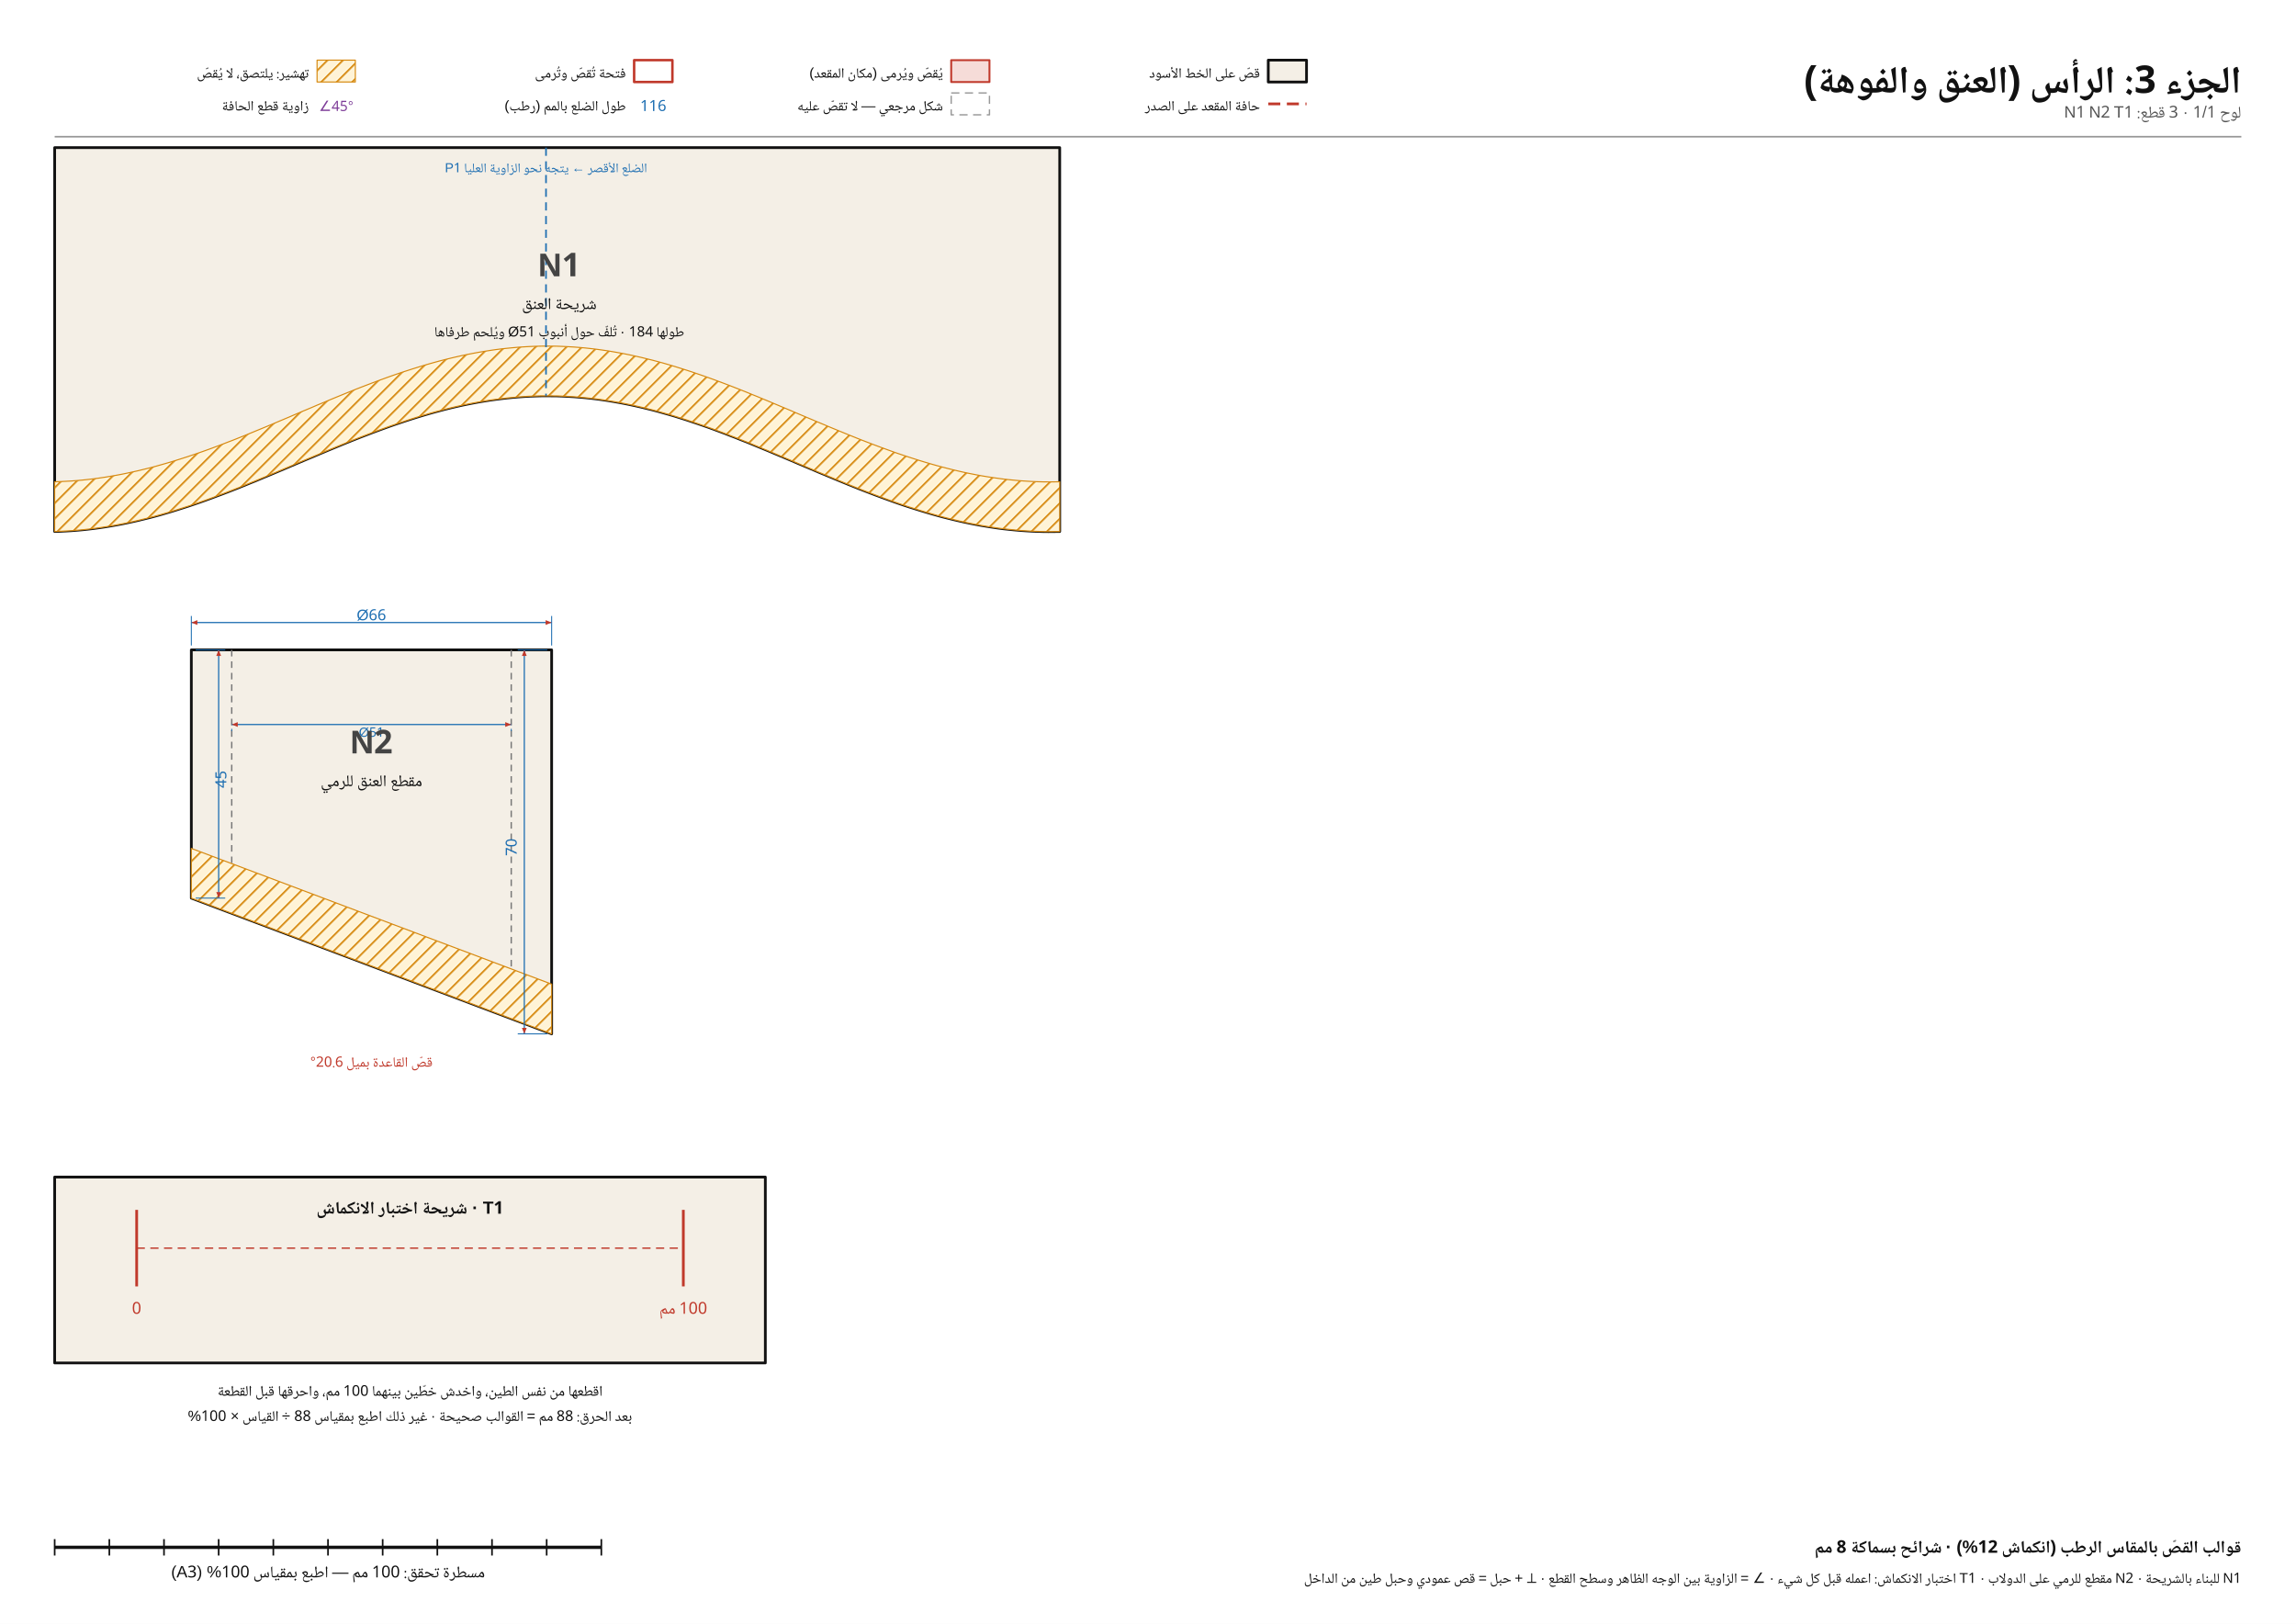
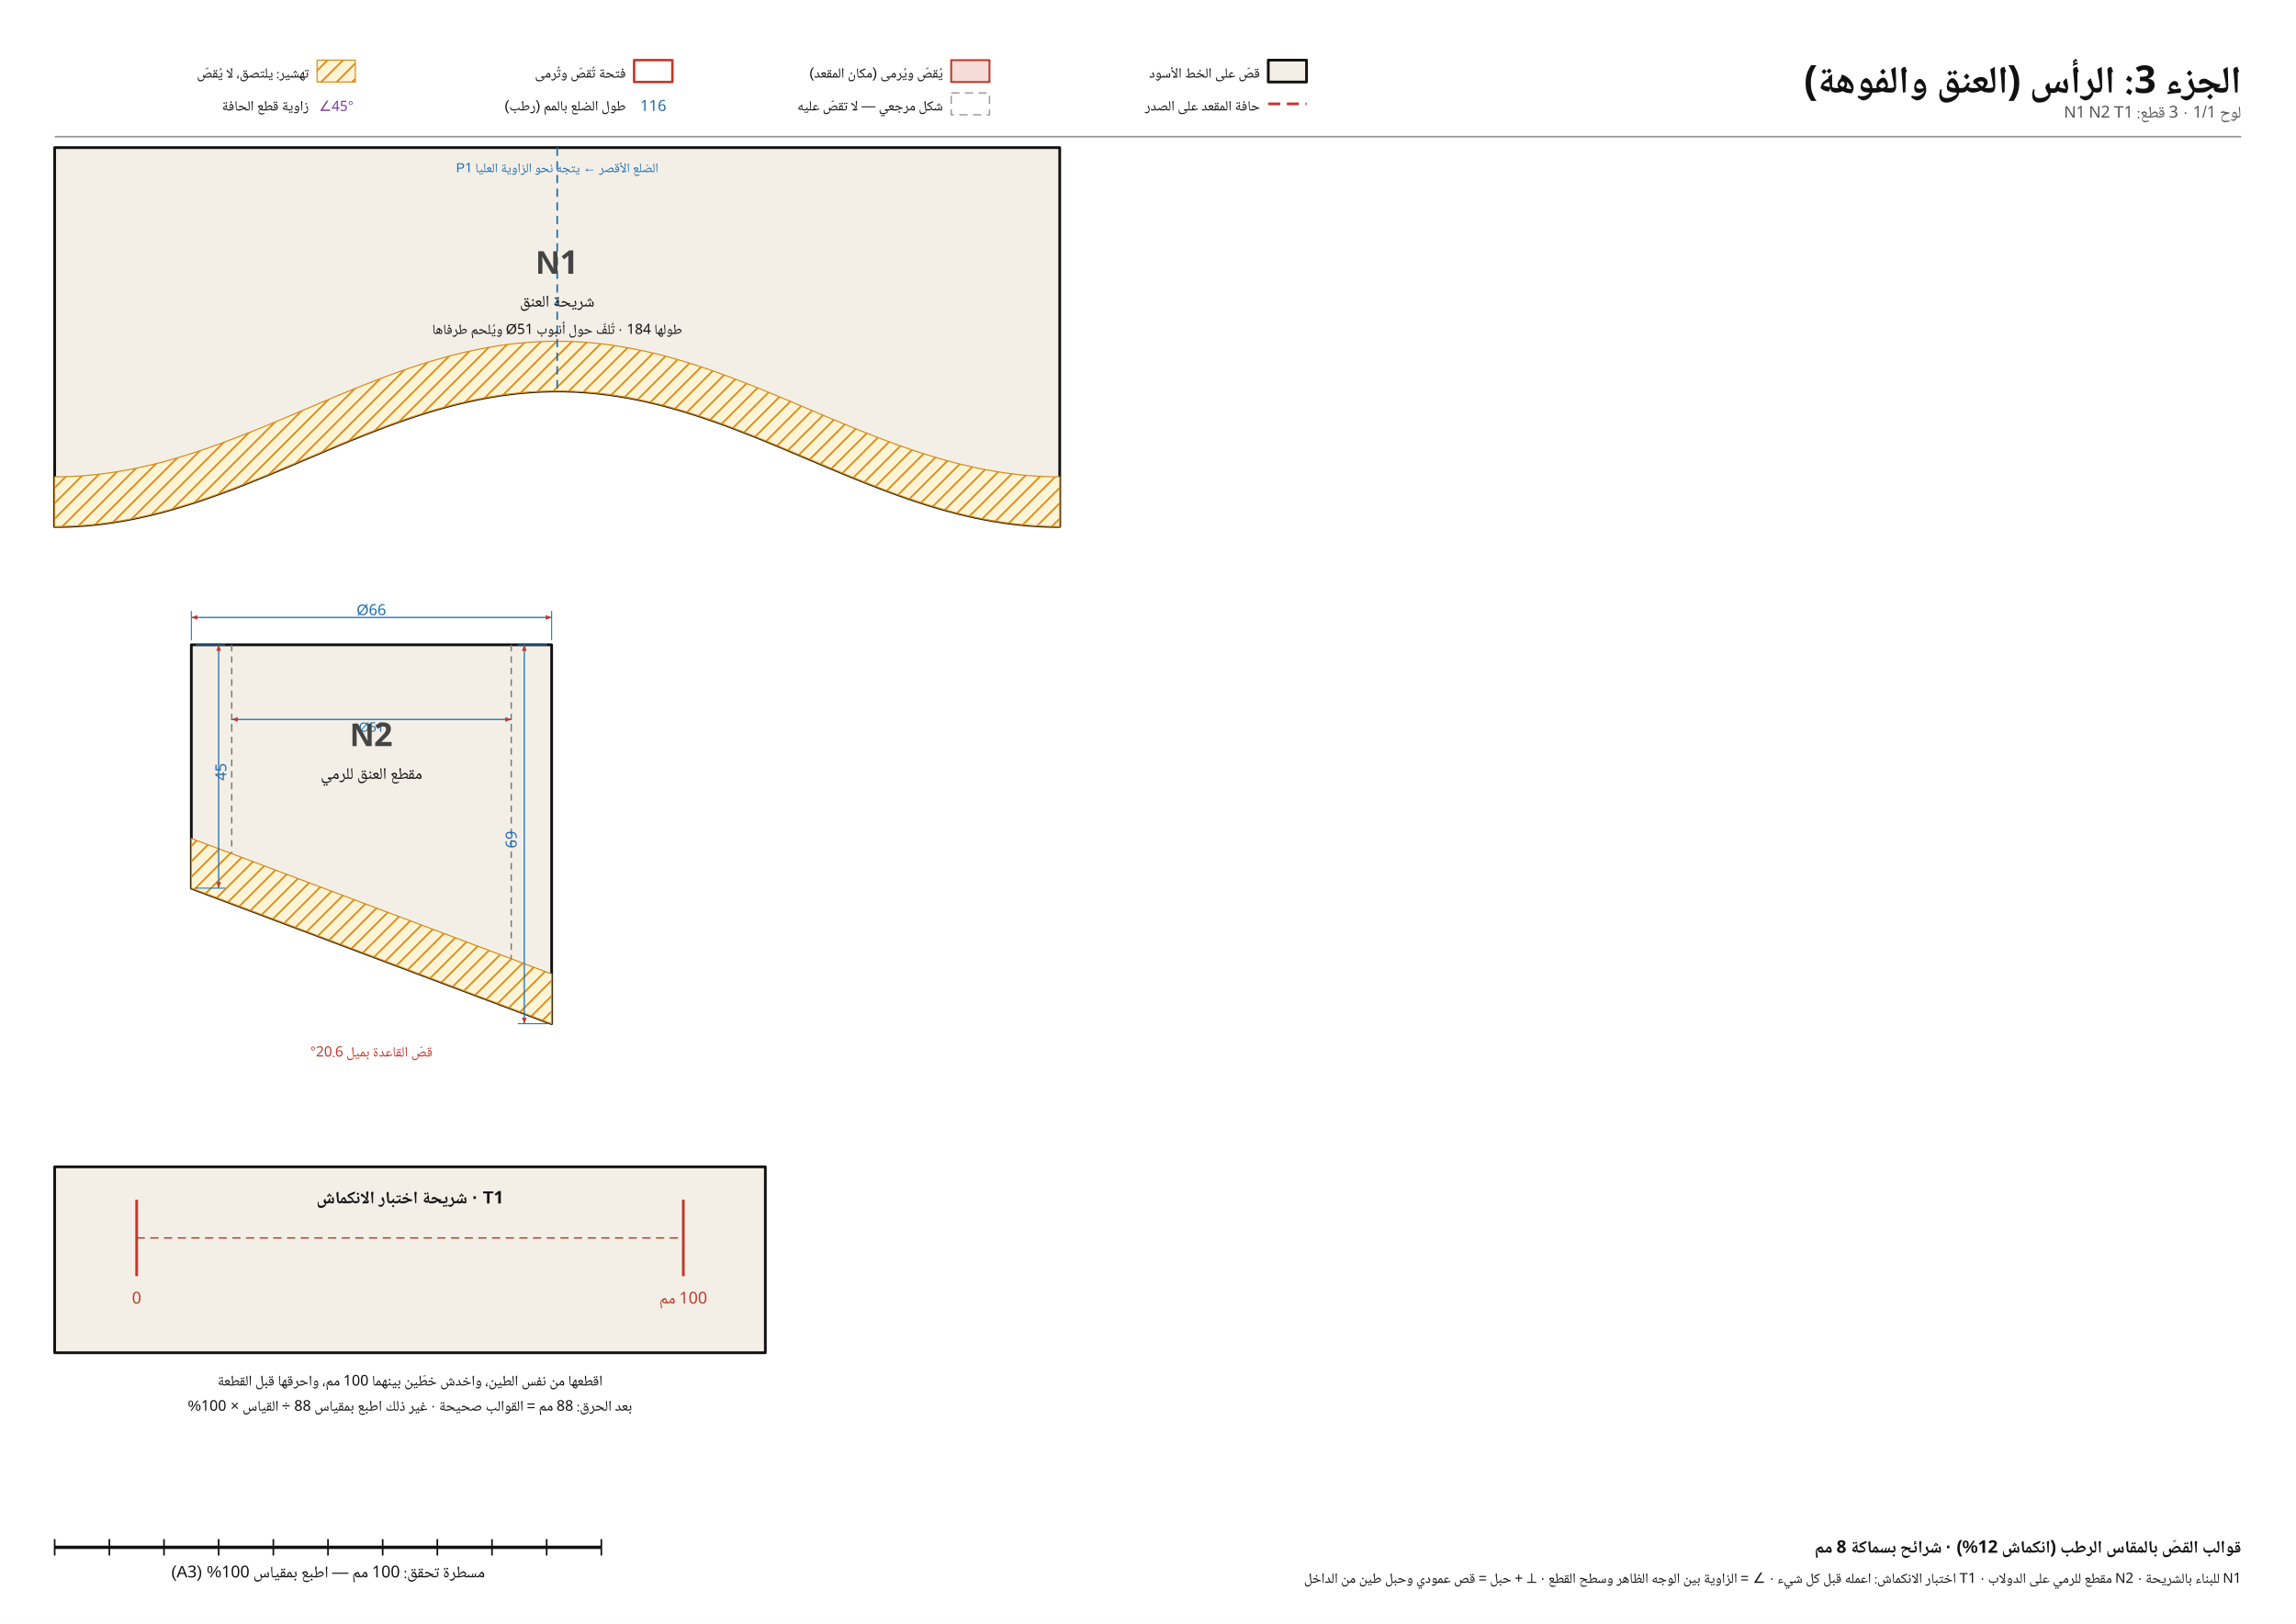
<svg xmlns="http://www.w3.org/2000/svg" width="420mm" height="297mm" viewBox="0 0 420 297" font-family="Noto Naskh Arabic, Amiri, Tahoma, Arial, sans-serif">
  <rect width="420" height="297" fill="#fff" />
  <defs>
    <marker id="ar" viewBox="0 0 10 10" refX="10" refY="5" markerWidth="5" markerHeight="5" orient="auto-start-reverse">
      <path d="M0,1 L10,5 L0,9 z" fill="#c0392b" />
    </marker>
    <marker id="ab" viewBox="0 0 10 10" refX="10" refY="5" markerWidth="4" markerHeight="4" orient="auto">
      <path d="M0,1 L10,5 L0,9 z" fill="#1f6fb2" />
    </marker>
    <pattern id="hatch" width="2" height="2" patternUnits="userSpaceOnUse" patternTransform="rotate(45)">
      <rect width="2" height="2" fill="#fff3d6" />
      <line x1="0" y1="0" x2="0" y2="2" stroke="#d68910" stroke-width="0.6" />
    </pattern>
  </defs>
-   <polygon points="10.00,97.21 11.02,97.17 12.04,97.12 13.06,97.06 14.09,96.98 15.11,96.89 16.13,96.78 17.15,96.66 18.17,96.52 19.19,96.37 20.21,96.20 21.24,96.02 22.26,95.83 23.28,95.62 24.30,95.40 25.32,95.17 26.34,94.92 27.36,94.67 28.39,94.40 29.41,94.12 30.43,93.82 31.45,93.52 32.47,93.20 33.49,92.88 34.51,92.55 35.54,92.20 36.56,91.85 37.58,91.49 38.60,91.12 39.62,90.74 40.64,90.36 41.66,89.97 42.69,89.57 43.71,89.17 44.73,88.76 45.75,88.34 46.77,87.93 47.79,87.50 48.81,87.08 49.84,86.65 50.86,86.22 51.88,85.79 52.90,85.36 53.92,84.92 54.94,84.49 55.96,84.06 56.99,83.63 58.01,83.20 59.03,82.77 60.05,82.34 61.07,81.92 62.09,81.50 63.11,81.08 64.13,80.67 65.16,80.26 66.18,79.86 67.20,79.47 68.22,79.08 69.24,78.70 70.26,78.33 71.28,77.96 72.31,77.60 73.33,77.26 74.35,76.92 75.37,76.59 76.39,76.27 77.41,75.96 78.43,75.66 79.46,75.37 80.48,75.10 81.50,74.83 82.52,74.58 83.54,74.34 84.56,74.11 85.58,73.90 86.61,73.70 87.63,73.51 88.65,73.34 89.67,73.18 90.69,73.04 91.71,72.91 92.73,72.79 93.76,72.69 94.78,72.60 95.80,72.53 96.82,72.47 97.84,72.43 98.86,72.40 99.88,72.39 100.91,72.40 101.93,72.41 102.95,72.45 103.97,72.50 104.99,72.56 106.01,72.64 107.03,72.73 108.06,72.84 109.08,72.96 110.10,73.10 111.12,73.25 112.14,73.42 113.16,73.60 114.18,73.79 115.21,74.00 116.23,74.22 117.25,74.45 118.27,74.70 119.29,74.95 120.31,75.22 121.33,75.51 122.36,75.80 123.38,76.10 124.40,76.42 125.42,76.74 126.44,77.08 127.46,77.42 128.48,77.77 129.51,78.13 130.53,78.50 131.55,78.88 132.57,79.26 133.59,79.66 134.61,80.05 135.63,80.46 136.66,80.86 137.68,81.28 138.70,81.70 139.72,82.12 140.74,82.54 141.76,82.97 142.78,83.40 143.81,83.83 144.83,84.26 145.85,84.70 146.87,85.13 147.89,85.56 148.91,85.99 149.93,86.43 150.96,86.85 151.98,87.28 153.00,87.70 154.02,88.12 155.04,88.54 156.06,88.95 157.08,89.36 158.11,89.76 159.13,90.15 160.15,90.54 161.17,90.92 162.19,91.29 163.21,91.66 164.23,92.02 165.25,92.37 166.28,92.71 167.30,93.03 168.32,93.35 169.34,93.66 170.36,93.96 171.38,94.25 172.40,94.53 173.43,94.79 174.45,95.04 175.47,95.28 176.49,95.51 177.51,95.72 178.53,95.92 179.55,96.11 180.58,96.28 181.60,96.44 182.62,96.59 183.64,96.72 184.66,96.83 185.68,96.93 186.70,97.02 187.73,97.09 188.75,97.15 189.77,97.19 190.79,97.22 191.81,97.23 192.83,97.22 193.85,97.21 193.85,27.00 10.00,27.00 10.00,97.21" fill="#f4efe6" stroke="#111" stroke-width="0.5" stroke-linejoin="round" />
-   <polygon points="10.00,97.21 10.00,88.12 11.02,88.08 12.04,88.03 13.06,87.97 14.09,87.89 15.11,87.80 16.13,87.69 17.15,87.57 18.17,87.43 19.19,87.28 20.21,87.11 21.24,86.93 22.26,86.74 23.28,86.53 24.30,86.31 25.32,86.08 26.34,85.83 27.36,85.58 28.39,85.31 29.41,85.02 30.43,84.73 31.45,84.43 32.47,84.11 33.49,83.79 34.51,83.46 35.54,83.11 36.56,82.76 37.58,82.40 38.60,82.03 39.62,81.65 40.64,81.27 41.66,80.87 42.69,80.48 43.71,80.07 44.73,79.67 45.75,79.25 46.77,78.83 47.79,78.41 48.81,77.99 49.84,77.56 50.86,77.13 51.88,76.70 52.90,76.27 53.92,75.83 54.94,75.40 55.96,74.97 56.99,74.54 58.01,74.10 59.03,73.68 60.05,73.25 61.07,72.83 62.09,72.41 63.11,71.99 64.13,71.58 65.16,71.17 66.18,70.77 67.20,70.38 68.22,69.99 69.24,69.61 70.26,69.24 71.28,68.87 72.31,68.51 73.33,68.16 74.35,67.83 75.37,67.50 76.39,67.18 77.41,66.87 78.43,66.57 79.46,66.28 80.48,66.00 81.50,65.74 82.52,65.49 83.54,65.25 84.56,65.02 85.58,64.81 86.61,64.61 87.63,64.42 88.65,64.25 89.67,64.09 90.69,63.94 91.71,63.81 92.73,63.70 93.76,63.60 94.78,63.51 95.80,63.44 96.82,63.38 97.84,63.34 98.86,63.31 99.88,63.30 100.91,63.31 101.93,63.32 102.95,63.36 103.97,63.41 104.99,63.47 106.01,63.55 107.03,63.64 108.06,63.75 109.08,63.87 110.10,64.01 111.12,64.16 112.14,64.33 113.16,64.51 114.18,64.70 115.21,64.91 116.23,65.13 117.25,65.36 118.27,65.61 119.29,65.86 120.31,66.13 121.33,66.41 122.36,66.71 123.38,67.01 124.40,67.33 125.42,67.65 126.44,67.98 127.46,68.33 128.48,68.68 129.51,69.04 130.53,69.41 131.55,69.79 132.57,70.17 133.59,70.56 134.61,70.96 135.63,71.36 136.66,71.77 137.68,72.19 138.70,72.60 139.72,73.03 140.74,73.45 141.76,73.88 142.78,74.31 143.81,74.74 144.83,75.17 145.85,75.61 146.87,76.04 147.89,76.47 148.91,76.90 149.93,77.33 150.96,77.76 151.98,78.19 153.00,78.61 154.02,79.03 155.04,79.45 156.06,79.86 157.08,80.27 158.11,80.67 159.13,81.06 160.15,81.45 161.17,81.83 162.19,82.20 163.21,82.57 164.23,82.93 165.25,83.27 166.28,83.61 167.30,83.94 168.32,84.26 169.34,84.57 170.36,84.87 171.38,85.16 172.40,85.43 173.43,85.70 174.45,85.95 175.47,86.19 176.49,86.42 177.51,86.63 178.53,86.83 179.55,87.02 180.58,87.19 181.60,87.35 182.62,87.49 183.64,87.63 184.66,87.74 185.68,87.84 186.70,87.93 187.73,88.00 188.75,88.06 189.77,88.10 190.79,88.13 191.81,88.14 192.83,88.13 193.85,88.12 193.85,97.21 192.83,97.22 191.81,97.23 190.79,97.22 189.77,97.19 188.75,97.15 187.73,97.09 186.70,97.02 185.68,96.93 184.66,96.83 183.64,96.72 182.62,96.59 181.60,96.44 180.58,96.28 179.55,96.11 178.53,95.92 177.51,95.72 176.49,95.51 175.47,95.28 174.45,95.04 173.43,94.79 172.40,94.53 171.38,94.25 170.36,93.96 169.34,93.66 168.32,93.35 167.30,93.03 166.28,92.71 165.25,92.37 164.23,92.02 163.21,91.66 162.19,91.29 161.17,90.92 160.15,90.54 159.13,90.15 158.11,89.76 157.08,89.36 156.06,88.95 155.04,88.54 154.02,88.12 153.00,87.70 151.98,87.28 150.96,86.85 149.93,86.43 148.91,85.99 147.89,85.56 146.87,85.13 145.85,84.70 144.83,84.26 143.81,83.83 142.78,83.40 141.76,82.97 140.74,82.54 139.72,82.12 138.70,81.70 137.68,81.28 136.66,80.86 135.63,80.46 134.61,80.05 133.59,79.66 132.57,79.26 131.55,78.88 130.53,78.50 129.51,78.13 128.48,77.77 127.46,77.42 126.44,77.08 125.42,76.74 124.40,76.42 123.38,76.10 122.36,75.80 121.33,75.51 120.31,75.22 119.29,74.95 118.27,74.70 117.25,74.45 116.23,74.22 115.21,74.00 114.18,73.79 113.16,73.60 112.14,73.42 111.12,73.25 110.10,73.10 109.08,72.96 108.06,72.84 107.03,72.73 106.01,72.64 104.99,72.56 103.97,72.50 102.95,72.45 101.93,72.41 100.91,72.40 99.88,72.39 98.86,72.40 97.84,72.43 96.82,72.47 95.80,72.53 94.78,72.60 93.76,72.69 92.73,72.79 91.71,72.91 90.69,73.04 89.67,73.18 88.65,73.34 87.63,73.51 86.61,73.70 85.58,73.90 84.56,74.11 83.54,74.34 82.52,74.58 81.50,74.83 80.48,75.10 79.46,75.37 78.43,75.66 77.41,75.96 76.39,76.27 75.37,76.59 74.35,76.92 73.33,77.26 72.31,77.60 71.28,77.96 70.26,78.33 69.24,78.70 68.22,79.08 67.20,79.47 66.18,79.86 65.16,80.26 64.13,80.67 63.11,81.08 62.09,81.50 61.07,81.92 60.05,82.34 59.03,82.77 58.01,83.20 56.99,83.63 55.96,84.06 54.94,84.49 53.92,84.92 52.90,85.36 51.88,85.79 50.86,86.22 49.84,86.65 48.81,87.08 47.79,87.50 46.77,87.93 45.75,88.34 44.73,88.76 43.71,89.17 42.69,89.57 41.66,89.97 40.64,90.36 39.62,90.74 38.60,91.12 37.58,91.49 36.56,91.85 35.54,92.20 34.51,92.55 33.49,92.88 32.47,93.20 31.45,93.52 30.43,93.82 29.41,94.12 28.39,94.40 27.36,94.67 26.34,94.92 25.32,95.17 24.30,95.40 23.28,95.62 22.26,95.83 21.24,96.02 20.21,96.20 19.19,96.37 18.17,96.52 17.15,96.66 16.13,96.78 15.11,96.89 14.09,96.98 13.06,97.06 12.04,97.12 11.02,97.17 10.00,97.21" fill="url(#hatch)" stroke="#d68910" stroke-width="0.2" stroke-linejoin="round" />
-   <line x1="99.88" y1="27.00" x2="99.88" y2="72.39" stroke="#1f6fb2" stroke-width="0.3" stroke-dasharray="1.5,1" />
-   <text x="99.88" y="31.50" font-size="2.4" text-anchor="middle" fill="#1f6fb2" font-weight="normal" direction="rtl">الضلع الأقصر ← يتجه نحو الزاوية العليا P1</text>
-   <text x="102.31" y="61.53" font-size="2.6" text-anchor="middle" fill="#111" font-weight="normal" direction="rtl">طولها 184 · تُلفّ حول أنبوب Ø51 ويُلحم طرفاها</text>
-   <text x="102.31" y="50.53" font-size="6" text-anchor="middle" fill="#444" font-weight="bold" direction="ltr">N1</text>
-   <text x="102.31" y="56.53" font-size="3" text-anchor="middle" fill="#111" font-weight="normal" direction="rtl">شريحة العنق</text>
-   <polygon points="35.00,164.26 100.91,189.09 100.91,118.86 35.00,118.86" fill="#f4efe6" stroke="#111" stroke-width="0.5" stroke-linejoin="round" />
-   <line x1="42.39" y1="118.86" x2="42.39" y2="167.04" stroke="#777" stroke-width="0.25" stroke-dasharray="1.2,0.9" />
-   <line x1="93.52" y1="118.86" x2="93.52" y2="186.31" stroke="#777" stroke-width="0.25" stroke-dasharray="1.2,0.9" />
-   <polygon points="35.00,164.26 100.91,189.09 100.91,180.00 35.00,155.17" fill="url(#hatch)" stroke="#d68910" stroke-width="0.2" stroke-linejoin="round" />
-   <line x1="35.00" y1="118.06" x2="35.00" y2="112.66" stroke="#1f6fb2" stroke-width="0.18" />
-   <line x1="100.91" y1="118.06" x2="100.91" y2="112.66" stroke="#1f6fb2" stroke-width="0.18" />
-   <line x1="35.00" y1="113.86" x2="100.91" y2="113.86" stroke="#1f6fb2" stroke-width="0.22" marker-start="url(#ar)" marker-end="url(#ar)" />
-   <text x="67.95" y="113.44" font-size="2.8" text-anchor="middle" fill="#1f6fb2" font-weight="normal" direction="ltr">Ø66</text>
-   <line x1="42.39" y1="133.30" x2="42.39" y2="133.71" stroke="#1f6fb2" stroke-width="0.18" />
-   <line x1="93.52" y1="133.30" x2="93.52" y2="133.71" stroke="#1f6fb2" stroke-width="0.18" />
-   <line x1="42.39" y1="132.51" x2="93.52" y2="132.51" stroke="#1f6fb2" stroke-width="0.22" marker-start="url(#ar)" marker-end="url(#ar)" />
-   <text x="67.95" y="134.75" font-size="2.4" text-anchor="middle" fill="#1f6fb2" font-weight="normal" direction="ltr">Ø51</text>
-   <line x1="35.80" y1="164.26" x2="41.20" y2="164.26" stroke="#1f6fb2" stroke-width="0.18" />
-   <line x1="35.80" y1="118.86" x2="41.20" y2="118.86" stroke="#1f6fb2" stroke-width="0.18" />
-   <line x1="40.00" y1="164.26" x2="40.00" y2="118.86" stroke="#1f6fb2" stroke-width="0.22" marker-start="url(#ar)" marker-end="url(#ar)" />
-   <text x="41.40" y="142.54" font-size="2.8" text-anchor="middle" fill="#1f6fb2" font-weight="normal" direction="ltr" transform="rotate(-90.0 41.40 142.54)">45</text>
-   <line x1="100.11" y1="189.09" x2="94.71" y2="189.09" stroke="#1f6fb2" stroke-width="0.18" />
-   <line x1="100.11" y1="118.86" x2="94.71" y2="118.86" stroke="#1f6fb2" stroke-width="0.18" />
-   <line x1="95.91" y1="189.09" x2="95.91" y2="118.86" stroke="#1f6fb2" stroke-width="0.22" marker-start="url(#ar)" marker-end="url(#ar)" />
-   <text x="94.51" y="154.96" font-size="2.8" text-anchor="middle" fill="#1f6fb2" font-weight="normal" direction="ltr" transform="rotate(-90.0 94.51 154.96)">70</text>
-   <text x="67.95" y="195.09" font-size="2.6" text-anchor="middle" fill="#c0392b" font-weight="normal" direction="rtl">قصّ القاعدة بميل 20.6°</text>
-   <text x="67.95" y="137.79" font-size="6" text-anchor="middle" fill="#444" font-weight="bold" direction="ltr">N2</text>
-   <text x="67.95" y="143.79" font-size="3" text-anchor="middle" fill="#111" font-weight="normal" direction="rtl">مقطع العنق للرمي</text>
-   <polygon points="10.00,215.28 140.00,215.28 140.00,249.28 10.00,249.28" fill="#f4efe6" stroke="#111" stroke-width="0.5" stroke-linejoin="round" />
-   <line x1="25.00" y1="221.28" x2="25.00" y2="235.28" stroke="#c0392b" stroke-width="0.5" />
-   <text x="25.00" y="240.28" font-size="3" text-anchor="middle" fill="#c0392b" font-weight="normal" direction="ltr">0</text>
-   <line x1="125.00" y1="221.28" x2="125.00" y2="235.28" stroke="#c0392b" stroke-width="0.5" />
-   <text x="125.00" y="240.28" font-size="3" text-anchor="middle" fill="#c0392b" font-weight="normal" direction="rtl">100 مم</text>
-   <line x1="25.00" y1="228.28" x2="125.00" y2="228.28" stroke="#c0392b" stroke-width="0.25" stroke-dasharray="1.5,1" />
-   <text x="75.00" y="255.28" font-size="2.7" text-anchor="middle" fill="#111" font-weight="normal" direction="rtl">اقطعها من نفس الطين، واخدش خطّين بينهما 100 مم، واحرقها قبل القطعة</text>
-   <text x="75.00" y="259.88" font-size="2.7" text-anchor="middle" fill="#111" font-weight="normal" direction="rtl">بعد الحرق: 88 مم = القوالب صحيحة · غير ذلك اطبع بمقياس 88 ÷ القياس × 100%</text>
-   <text x="75.00" y="221.98" font-size="3.2" text-anchor="middle" fill="#111" font-weight="bold" direction="rtl">T1 · شريحة اختبار الانكماش</text>
+   <polygon points="10.00,96.30 11.02,96.29 12.04,96.27 13.06,96.23 14.09,96.18 15.11,96.11 16.13,96.03 17.15,95.93 18.17,95.82 19.19,95.69 20.21,95.55 21.24,95.39 22.26,95.23 23.28,95.04 24.30,94.85 25.32,94.64 26.34,94.41 27.36,94.18 28.39,93.93 29.41,93.67 30.43,93.40 31.45,93.11 32.47,92.82 33.49,92.51 34.51,92.20 35.54,91.87 36.56,91.53 37.58,91.19 38.60,90.83 39.62,90.47 40.64,90.10 41.66,89.72 42.69,89.34 43.71,88.94 44.73,88.55 45.75,88.14 46.77,87.73 47.79,87.32 48.81,86.90 49.84,86.48 50.86,86.05 51.88,85.63 52.90,85.20 53.92,84.77 54.94,84.33 55.96,83.90 56.99,83.47 58.01,83.04 59.03,82.61 60.05,82.18 61.07,81.75 62.09,81.32 63.11,80.90 64.13,80.48 65.16,80.07 66.18,79.66 67.20,79.26 68.22,78.86 69.24,78.47 70.26,78.08 71.28,77.70 72.31,77.33 73.33,76.97 74.35,76.62 75.37,76.27 76.39,75.93 77.41,75.61 78.43,75.29 79.46,74.98 80.48,74.69 81.50,74.41 82.52,74.13 83.54,73.87 84.56,73.63 85.58,73.39 86.61,73.17 87.63,72.96 88.65,72.76 89.67,72.58 90.69,72.41 91.71,72.25 92.73,72.11 93.76,71.99 94.78,71.87 95.80,71.78 96.82,71.69 97.84,71.63 98.86,71.57 99.88,71.54 100.91,71.51 101.93,71.51 102.95,71.51 103.97,71.54 104.99,71.57 106.01,71.63 107.03,71.69 108.06,71.78 109.08,71.87 110.10,71.99 111.12,72.11 112.14,72.25 113.16,72.41 114.18,72.58 115.21,72.76 116.23,72.96 117.25,73.17 118.27,73.39 119.29,73.63 120.31,73.87 121.33,74.13 122.36,74.41 123.38,74.69 124.40,74.98 125.42,75.29 126.44,75.61 127.46,75.93 128.48,76.27 129.51,76.62 130.53,76.97 131.55,77.33 132.57,77.70 133.59,78.08 134.61,78.47 135.63,78.86 136.66,79.26 137.68,79.66 138.70,80.07 139.72,80.48 140.74,80.90 141.76,81.32 142.78,81.75 143.81,82.18 144.83,82.61 145.85,83.04 146.87,83.47 147.89,83.90 148.91,84.33 149.93,84.77 150.96,85.20 151.98,85.63 153.00,86.05 154.02,86.48 155.04,86.90 156.06,87.32 157.08,87.73 158.11,88.14 159.13,88.55 160.15,88.94 161.17,89.34 162.19,89.72 163.21,90.10 164.23,90.47 165.25,90.83 166.28,91.19 167.30,91.53 168.32,91.87 169.34,92.20 170.36,92.51 171.38,92.82 172.40,93.11 173.43,93.40 174.45,93.67 175.47,93.93 176.49,94.18 177.51,94.41 178.53,94.64 179.55,94.85 180.58,95.04 181.60,95.23 182.62,95.39 183.64,95.55 184.66,95.69 185.68,95.82 186.70,95.93 187.73,96.03 188.75,96.11 189.77,96.18 190.79,96.23 191.81,96.27 192.83,96.29 193.85,96.30 193.85,27.00 10.00,27.00 10.00,96.30" fill="#f4efe6" stroke="#111" stroke-width="0.5" stroke-linejoin="round" />
+   <polygon points="10.00,96.30 10.00,87.21 11.02,87.20 12.04,87.18 13.06,87.14 14.09,87.09 15.11,87.02 16.13,86.94 17.15,86.84 18.17,86.73 19.19,86.60 20.21,86.46 21.24,86.30 22.26,86.13 23.28,85.95 24.30,85.76 25.32,85.55 26.34,85.32 27.36,85.09 28.39,84.84 29.41,84.58 30.43,84.31 31.45,84.02 32.47,83.73 33.49,83.42 34.51,83.11 35.54,82.78 36.56,82.44 37.58,82.10 38.60,81.74 39.62,81.38 40.64,81.01 41.66,80.63 42.69,80.24 43.71,79.85 44.73,79.45 45.75,79.05 46.77,78.64 47.79,78.23 48.81,77.81 49.84,77.39 50.86,76.96 51.88,76.54 52.90,76.11 53.92,75.68 54.94,75.24 55.96,74.81 56.99,74.38 58.01,73.95 59.03,73.51 60.05,73.09 61.07,72.66 62.09,72.23 63.11,71.81 64.13,71.39 65.16,70.98 66.18,70.57 67.20,70.17 68.22,69.77 69.24,69.38 70.26,68.99 71.28,68.61 72.31,68.24 73.33,67.88 74.35,67.52 75.37,67.18 76.39,66.84 77.41,66.52 78.43,66.20 79.46,65.89 80.48,65.60 81.50,65.31 82.52,65.04 83.54,64.78 84.56,64.53 85.58,64.30 86.61,64.08 87.63,63.87 88.65,63.67 89.67,63.49 90.69,63.32 91.71,63.16 92.73,63.02 93.76,62.90 94.78,62.78 95.80,62.69 96.82,62.60 97.84,62.54 98.86,62.48 99.88,62.45 100.91,62.42 101.93,62.41 102.95,62.42 103.97,62.45 104.99,62.48 106.01,62.54 107.03,62.60 108.06,62.69 109.08,62.78 110.10,62.90 111.12,63.02 112.14,63.16 113.16,63.32 114.18,63.49 115.21,63.67 116.23,63.87 117.25,64.08 118.27,64.30 119.29,64.53 120.31,64.78 121.33,65.04 122.36,65.31 123.38,65.60 124.40,65.89 125.42,66.20 126.44,66.52 127.46,66.84 128.48,67.18 129.51,67.52 130.53,67.88 131.55,68.24 132.57,68.61 133.59,68.99 134.61,69.38 135.63,69.77 136.66,70.17 137.68,70.57 138.70,70.98 139.72,71.39 140.74,71.81 141.76,72.23 142.78,72.66 143.81,73.09 144.83,73.51 145.85,73.95 146.87,74.38 147.89,74.81 148.91,75.24 149.93,75.68 150.96,76.11 151.98,76.54 153.00,76.96 154.02,77.39 155.04,77.81 156.06,78.23 157.08,78.64 158.11,79.05 159.13,79.45 160.15,79.85 161.17,80.24 162.19,80.63 163.21,81.01 164.23,81.38 165.25,81.74 166.28,82.10 167.30,82.44 168.32,82.78 169.34,83.11 170.36,83.42 171.38,83.73 172.40,84.02 173.43,84.31 174.45,84.58 175.47,84.84 176.49,85.09 177.51,85.32 178.53,85.55 179.55,85.76 180.58,85.95 181.60,86.13 182.62,86.30 183.64,86.46 184.66,86.60 185.68,86.73 186.70,86.84 187.73,86.94 188.75,87.02 189.77,87.09 190.79,87.14 191.81,87.18 192.83,87.20 193.85,87.21 193.85,96.30 192.83,96.29 191.81,96.27 190.79,96.23 189.77,96.18 188.75,96.11 187.73,96.03 186.70,95.93 185.68,95.82 184.66,95.69 183.64,95.55 182.62,95.39 181.60,95.23 180.58,95.04 179.55,94.85 178.53,94.64 177.51,94.41 176.49,94.18 175.47,93.93 174.45,93.67 173.43,93.40 172.40,93.11 171.38,92.82 170.36,92.51 169.34,92.20 168.32,91.87 167.30,91.53 166.28,91.19 165.25,90.83 164.23,90.47 163.21,90.10 162.19,89.72 161.17,89.34 160.15,88.94 159.13,88.55 158.11,88.14 157.08,87.73 156.06,87.32 155.04,86.90 154.02,86.48 153.00,86.05 151.98,85.63 150.96,85.20 149.93,84.77 148.91,84.33 147.89,83.90 146.87,83.47 145.85,83.04 144.83,82.61 143.81,82.18 142.78,81.75 141.76,81.32 140.74,80.90 139.72,80.48 138.70,80.07 137.68,79.66 136.66,79.26 135.63,78.86 134.61,78.47 133.59,78.08 132.57,77.70 131.55,77.33 130.53,76.97 129.51,76.62 128.48,76.27 127.46,75.93 126.44,75.61 125.42,75.29 124.40,74.98 123.38,74.69 122.36,74.41 121.33,74.13 120.31,73.87 119.29,73.63 118.27,73.39 117.25,73.17 116.23,72.96 115.21,72.76 114.18,72.58 113.16,72.41 112.14,72.25 111.12,72.11 110.10,71.99 109.08,71.87 108.06,71.78 107.03,71.69 106.01,71.63 104.99,71.57 103.97,71.54 102.95,71.51 101.93,71.51 100.91,71.51 99.88,71.54 98.86,71.57 97.84,71.63 96.82,71.69 95.80,71.78 94.78,71.87 93.76,71.99 92.73,72.11 91.71,72.25 90.69,72.41 89.67,72.58 88.65,72.76 87.63,72.96 86.61,73.17 85.58,73.39 84.56,73.63 83.54,73.87 82.52,74.13 81.50,74.41 80.48,74.69 79.46,74.98 78.43,75.29 77.41,75.61 76.39,75.93 75.37,76.27 74.35,76.62 73.33,76.97 72.31,77.33 71.28,77.70 70.26,78.08 69.24,78.47 68.22,78.86 67.20,79.26 66.18,79.66 65.16,80.07 64.13,80.48 63.11,80.90 62.09,81.32 61.07,81.75 60.05,82.18 59.03,82.61 58.01,83.04 56.99,83.47 55.96,83.90 54.94,84.33 53.92,84.77 52.90,85.20 51.88,85.63 50.86,86.05 49.84,86.48 48.81,86.90 47.79,87.32 46.77,87.73 45.75,88.14 44.73,88.55 43.71,88.94 42.69,89.34 41.66,89.72 40.64,90.10 39.62,90.47 38.60,90.83 37.58,91.19 36.56,91.53 35.54,91.87 34.51,92.20 33.49,92.51 32.47,92.82 31.45,93.11 30.43,93.40 29.41,93.67 28.39,93.93 27.36,94.18 26.34,94.41 25.32,94.64 24.30,94.85 23.28,95.04 22.26,95.23 21.24,95.39 20.21,95.55 19.19,95.69 18.17,95.82 17.15,95.93 16.13,96.03 15.11,96.11 14.09,96.18 13.06,96.23 12.04,96.27 11.02,96.29 10.00,96.30" fill="url(#hatch)" stroke="#d68910" stroke-width="0.2" stroke-linejoin="round" />
+   <line x1="101.93" y1="27.00" x2="101.93" y2="71.51" stroke="#1f6fb2" stroke-width="0.3" stroke-dasharray="1.5,1" />
+   <text x="101.93" y="31.50" font-size="2.4" text-anchor="middle" fill="#1f6fb2" font-weight="normal" direction="rtl">الضلع الأقصر ← يتجه نحو الزاوية العليا P1</text>
+   <text x="101.93" y="61.08" font-size="2.6" text-anchor="middle" fill="#111" font-weight="normal" direction="rtl">طولها 184 · تُلفّ حول أنبوب Ø51 ويُلحم طرفاها</text>
+   <text x="101.93" y="50.08" font-size="6" text-anchor="middle" fill="#444" font-weight="bold" direction="ltr">N1</text>
+   <text x="101.93" y="56.08" font-size="3" text-anchor="middle" fill="#111" font-weight="normal" direction="rtl">شريحة العنق</text>
+   <polygon points="35.00,162.44 100.91,187.23 100.91,117.93 35.00,117.93" fill="#f4efe6" stroke="#111" stroke-width="0.5" stroke-linejoin="round" />
+   <line x1="42.39" y1="117.93" x2="42.39" y2="165.22" stroke="#777" stroke-width="0.25" stroke-dasharray="1.2,0.9" />
+   <line x1="93.52" y1="117.93" x2="93.52" y2="184.45" stroke="#777" stroke-width="0.25" stroke-dasharray="1.2,0.9" />
+   <polygon points="35.00,162.44 100.91,187.23 100.91,178.14 35.00,153.35" fill="url(#hatch)" stroke="#d68910" stroke-width="0.2" stroke-linejoin="round" />
+   <line x1="35.00" y1="117.13" x2="35.00" y2="111.73" stroke="#1f6fb2" stroke-width="0.18" />
+   <line x1="100.91" y1="117.13" x2="100.91" y2="111.73" stroke="#1f6fb2" stroke-width="0.18" />
+   <line x1="35.00" y1="112.93" x2="100.91" y2="112.93" stroke="#1f6fb2" stroke-width="0.22" marker-start="url(#ar)" marker-end="url(#ar)" />
+   <text x="67.95" y="112.51" font-size="2.8" text-anchor="middle" fill="#1f6fb2" font-weight="normal" direction="ltr">Ø66</text>
+   <line x1="42.39" y1="132.37" x2="42.39" y2="132.78" stroke="#1f6fb2" stroke-width="0.18" />
+   <line x1="93.52" y1="132.37" x2="93.52" y2="132.78" stroke="#1f6fb2" stroke-width="0.18" />
+   <line x1="42.39" y1="131.58" x2="93.52" y2="131.58" stroke="#1f6fb2" stroke-width="0.22" marker-start="url(#ar)" marker-end="url(#ar)" />
+   <text x="67.95" y="133.82" font-size="2.4" text-anchor="middle" fill="#1f6fb2" font-weight="normal" direction="ltr">Ø51</text>
+   <line x1="35.80" y1="162.44" x2="41.20" y2="162.44" stroke="#1f6fb2" stroke-width="0.18" />
+   <line x1="35.80" y1="117.93" x2="41.20" y2="117.93" stroke="#1f6fb2" stroke-width="0.18" />
+   <line x1="40.00" y1="162.44" x2="40.00" y2="117.93" stroke="#1f6fb2" stroke-width="0.22" marker-start="url(#ar)" marker-end="url(#ar)" />
+   <text x="41.40" y="141.17" font-size="2.8" text-anchor="middle" fill="#1f6fb2" font-weight="normal" direction="ltr" transform="rotate(-90.0 41.40 141.17)">45</text>
+   <line x1="100.11" y1="187.23" x2="94.71" y2="187.23" stroke="#1f6fb2" stroke-width="0.18" />
+   <line x1="100.11" y1="117.93" x2="94.71" y2="117.93" stroke="#1f6fb2" stroke-width="0.18" />
+   <line x1="95.91" y1="187.23" x2="95.91" y2="117.93" stroke="#1f6fb2" stroke-width="0.22" marker-start="url(#ar)" marker-end="url(#ar)" />
+   <text x="94.51" y="153.56" font-size="2.8" text-anchor="middle" fill="#1f6fb2" font-weight="normal" direction="ltr" transform="rotate(-90.0 94.51 153.56)">69</text>
+   <text x="67.95" y="193.23" font-size="2.6" text-anchor="middle" fill="#c0392b" font-weight="normal" direction="rtl">قصّ القاعدة بميل 20.6°</text>
+   <text x="67.95" y="136.46" font-size="6" text-anchor="middle" fill="#444" font-weight="bold" direction="ltr">N2</text>
+   <text x="67.95" y="142.46" font-size="3" text-anchor="middle" fill="#111" font-weight="normal" direction="rtl">مقطع العنق للرمي</text>
+   <polygon points="10.00,213.41 140.00,213.41 140.00,247.41 10.00,247.41" fill="#f4efe6" stroke="#111" stroke-width="0.5" stroke-linejoin="round" />
+   <line x1="25.00" y1="219.41" x2="25.00" y2="233.41" stroke="#c0392b" stroke-width="0.5" />
+   <text x="25.00" y="238.41" font-size="3" text-anchor="middle" fill="#c0392b" font-weight="normal" direction="ltr">0</text>
+   <line x1="125.00" y1="219.41" x2="125.00" y2="233.41" stroke="#c0392b" stroke-width="0.5" />
+   <text x="125.00" y="238.41" font-size="3" text-anchor="middle" fill="#c0392b" font-weight="normal" direction="rtl">100 مم</text>
+   <line x1="25.00" y1="226.41" x2="125.00" y2="226.41" stroke="#c0392b" stroke-width="0.25" stroke-dasharray="1.5,1" />
+   <text x="75.00" y="253.41" font-size="2.7" text-anchor="middle" fill="#111" font-weight="normal" direction="rtl">اقطعها من نفس الطين، واخدش خطّين بينهما 100 مم، واحرقها قبل القطعة</text>
+   <text x="75.00" y="258.01" font-size="2.7" text-anchor="middle" fill="#111" font-weight="normal" direction="rtl">بعد الحرق: 88 مم = القوالب صحيحة · غير ذلك اطبع بمقياس 88 ÷ القياس × 100%</text>
+   <text x="75.00" y="220.11" font-size="3.2" text-anchor="middle" fill="#111" font-weight="bold" direction="rtl">T1 · شريحة اختبار الانكماش</text>
  <text x="410.00" y="17.00" font-size="7" text-anchor="start" fill="#111" font-weight="bold" direction="rtl">الجزء 3: الرأس (العنق والفوهة)</text>
  <text x="410.00" y="21.50" font-size="3" text-anchor="start" fill="#555" font-weight="normal" direction="rtl">لوح 1/1 · 3 قطع: N1 N2 T1</text>
  <polygon points="232.00,11.00 239.00,11.00 239.00,15.00 232.00,15.00" fill="#f4efe6" stroke="#111" stroke-width="0.5" stroke-linejoin="round" />
  <text x="230.50" y="14.20" font-size="2.6" text-anchor="start" fill="#111" font-weight="normal" direction="rtl">قصّ على الخط الأسود</text>
  <polygon points="174.00,11.00 181.00,11.00 181.00,15.00 174.00,15.00" fill="#f6dcd8" stroke="#c0392b" stroke-width="0.35" stroke-linejoin="round" />
  <text x="172.50" y="14.20" font-size="2.6" text-anchor="start" fill="#111" font-weight="normal" direction="rtl">يُقصّ ويُرمى (مكان المقعد)</text>
  <polygon points="116.00,11.00 123.00,11.00 123.00,15.00 116.00,15.00" fill="#fff" stroke="#c0392b" stroke-width="0.45" stroke-linejoin="round" />
  <text x="114.50" y="14.20" font-size="2.6" text-anchor="start" fill="#111" font-weight="normal" direction="rtl">فتحة تُقصّ وتُرمى</text>
  <polygon points="58.00,11.00 65.00,11.00 65.00,15.00 58.00,15.00" fill="url(#hatch)" stroke="#d68910" stroke-width="0.2" stroke-linejoin="round" />
  <text x="56.50" y="14.20" font-size="2.6" text-anchor="start" fill="#111" font-weight="normal" direction="rtl">تهشير: يلتصق، لا يُقصّ</text>
  <line x1="232.00" y1="19.00" x2="239.00" y2="19.00" stroke="#c0392b" stroke-width="0.5" stroke-dasharray="2.2,1.2" />
  <text x="230.50" y="20.20" font-size="2.6" text-anchor="start" fill="#111" font-weight="normal" direction="rtl">حافة المقعد على الصدر</text>
  <polygon points="174.00,17.00 181.00,17.00 181.00,21.00 174.00,21.00" fill="none" stroke="#999" stroke-width="0.25" stroke-dasharray="1.5,1" stroke-linejoin="round" />
  <text x="172.50" y="20.20" font-size="2.6" text-anchor="start" fill="#111" font-weight="normal" direction="rtl">شكل مرجعي — لا تقصّ عليه</text>
  <text x="119.50" y="20.30" font-size="2.8" text-anchor="middle" fill="#1f6fb2" font-weight="normal" direction="ltr">116</text>
  <text x="114.50" y="20.20" font-size="2.6" text-anchor="start" fill="#111" font-weight="normal" direction="rtl">طول الضلع بالمم (رطب)</text>
  <text x="61.50" y="20.30" font-size="2.6" text-anchor="middle" fill="#7d3c98" font-weight="normal" direction="ltr">∠45°</text>
  <text x="56.50" y="20.20" font-size="2.6" text-anchor="start" fill="#111" font-weight="normal" direction="rtl">زاوية قطع الحافة</text>
  <line x1="10.00" y1="25.00" x2="410.00" y2="25.00" stroke="#999" stroke-width="0.3" />
  <line x1="10.00" y1="283.00" x2="110.00" y2="283.00" stroke="#111" stroke-width="0.6" />
  <line x1="10.00" y1="281.50" x2="10.00" y2="284.50" stroke="#111" stroke-width="0.3" />
  <line x1="20.00" y1="281.50" x2="20.00" y2="284.50" stroke="#111" stroke-width="0.3" />
  <line x1="30.00" y1="281.50" x2="30.00" y2="284.50" stroke="#111" stroke-width="0.3" />
  <line x1="40.00" y1="281.50" x2="40.00" y2="284.50" stroke="#111" stroke-width="0.3" />
  <line x1="50.00" y1="281.50" x2="50.00" y2="284.50" stroke="#111" stroke-width="0.3" />
  <line x1="60.00" y1="281.50" x2="60.00" y2="284.50" stroke="#111" stroke-width="0.3" />
  <line x1="70.00" y1="281.50" x2="70.00" y2="284.50" stroke="#111" stroke-width="0.3" />
  <line x1="80.00" y1="281.50" x2="80.00" y2="284.50" stroke="#111" stroke-width="0.3" />
  <line x1="90.00" y1="281.50" x2="90.00" y2="284.50" stroke="#111" stroke-width="0.3" />
  <line x1="100.00" y1="281.50" x2="100.00" y2="284.50" stroke="#111" stroke-width="0.3" />
  <line x1="110.00" y1="281.50" x2="110.00" y2="284.50" stroke="#111" stroke-width="0.3" />
  <text x="60.00" y="288.50" font-size="3" text-anchor="middle" fill="#111" font-weight="normal" direction="rtl">مسطرة تحقق: 100 مم — اطبع بمقياس 100% (A3)</text>
  <text x="410.00" y="284.00" font-size="3.2" text-anchor="start" fill="#111" font-weight="bold" direction="rtl">قوالب القصّ بالمقاس الرطب (انكماش 12%) · شرائح بسماكة 8 مم</text>
  <text x="410.00" y="289.50" font-size="2.6" text-anchor="start" fill="#111" font-weight="normal" direction="rtl">N1 للبناء بالشريحة · N2 مقطع للرمي على الدولاب · T1 اختبار الانكماش: اعمله قبل كل شيء · ∠ = الزاوية بين الوجه الظاهر وسطح القطع · ⟂ + حبل = قص عمودي وحبل طين من الداخل</text>
</svg>
